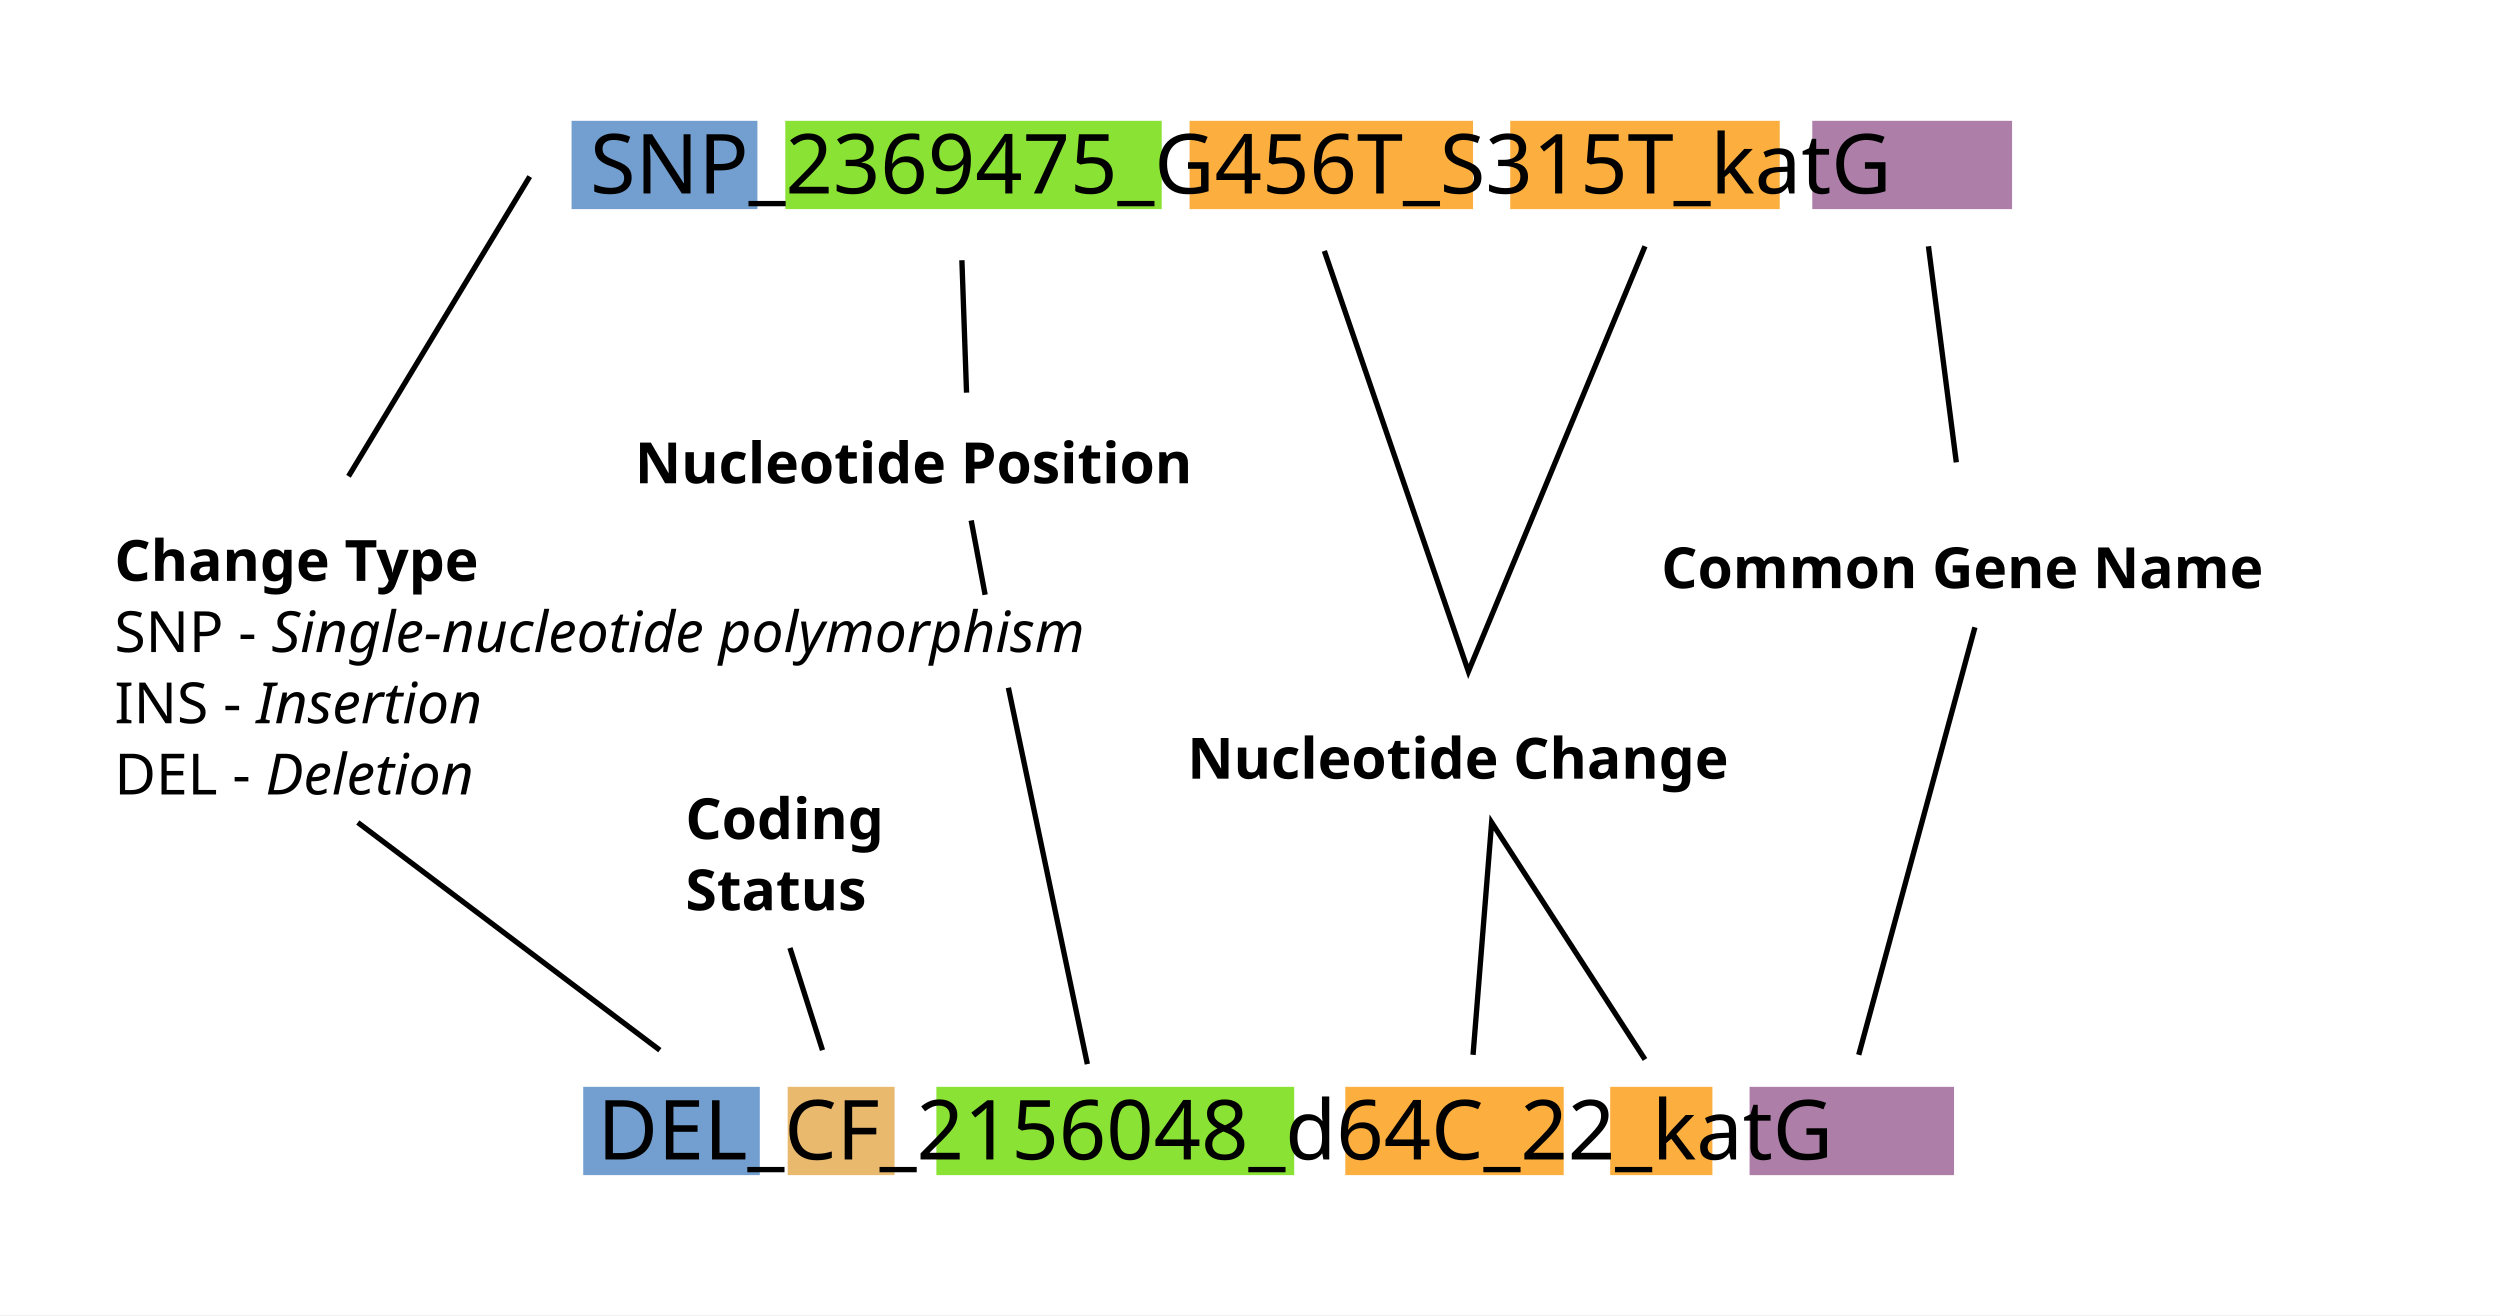
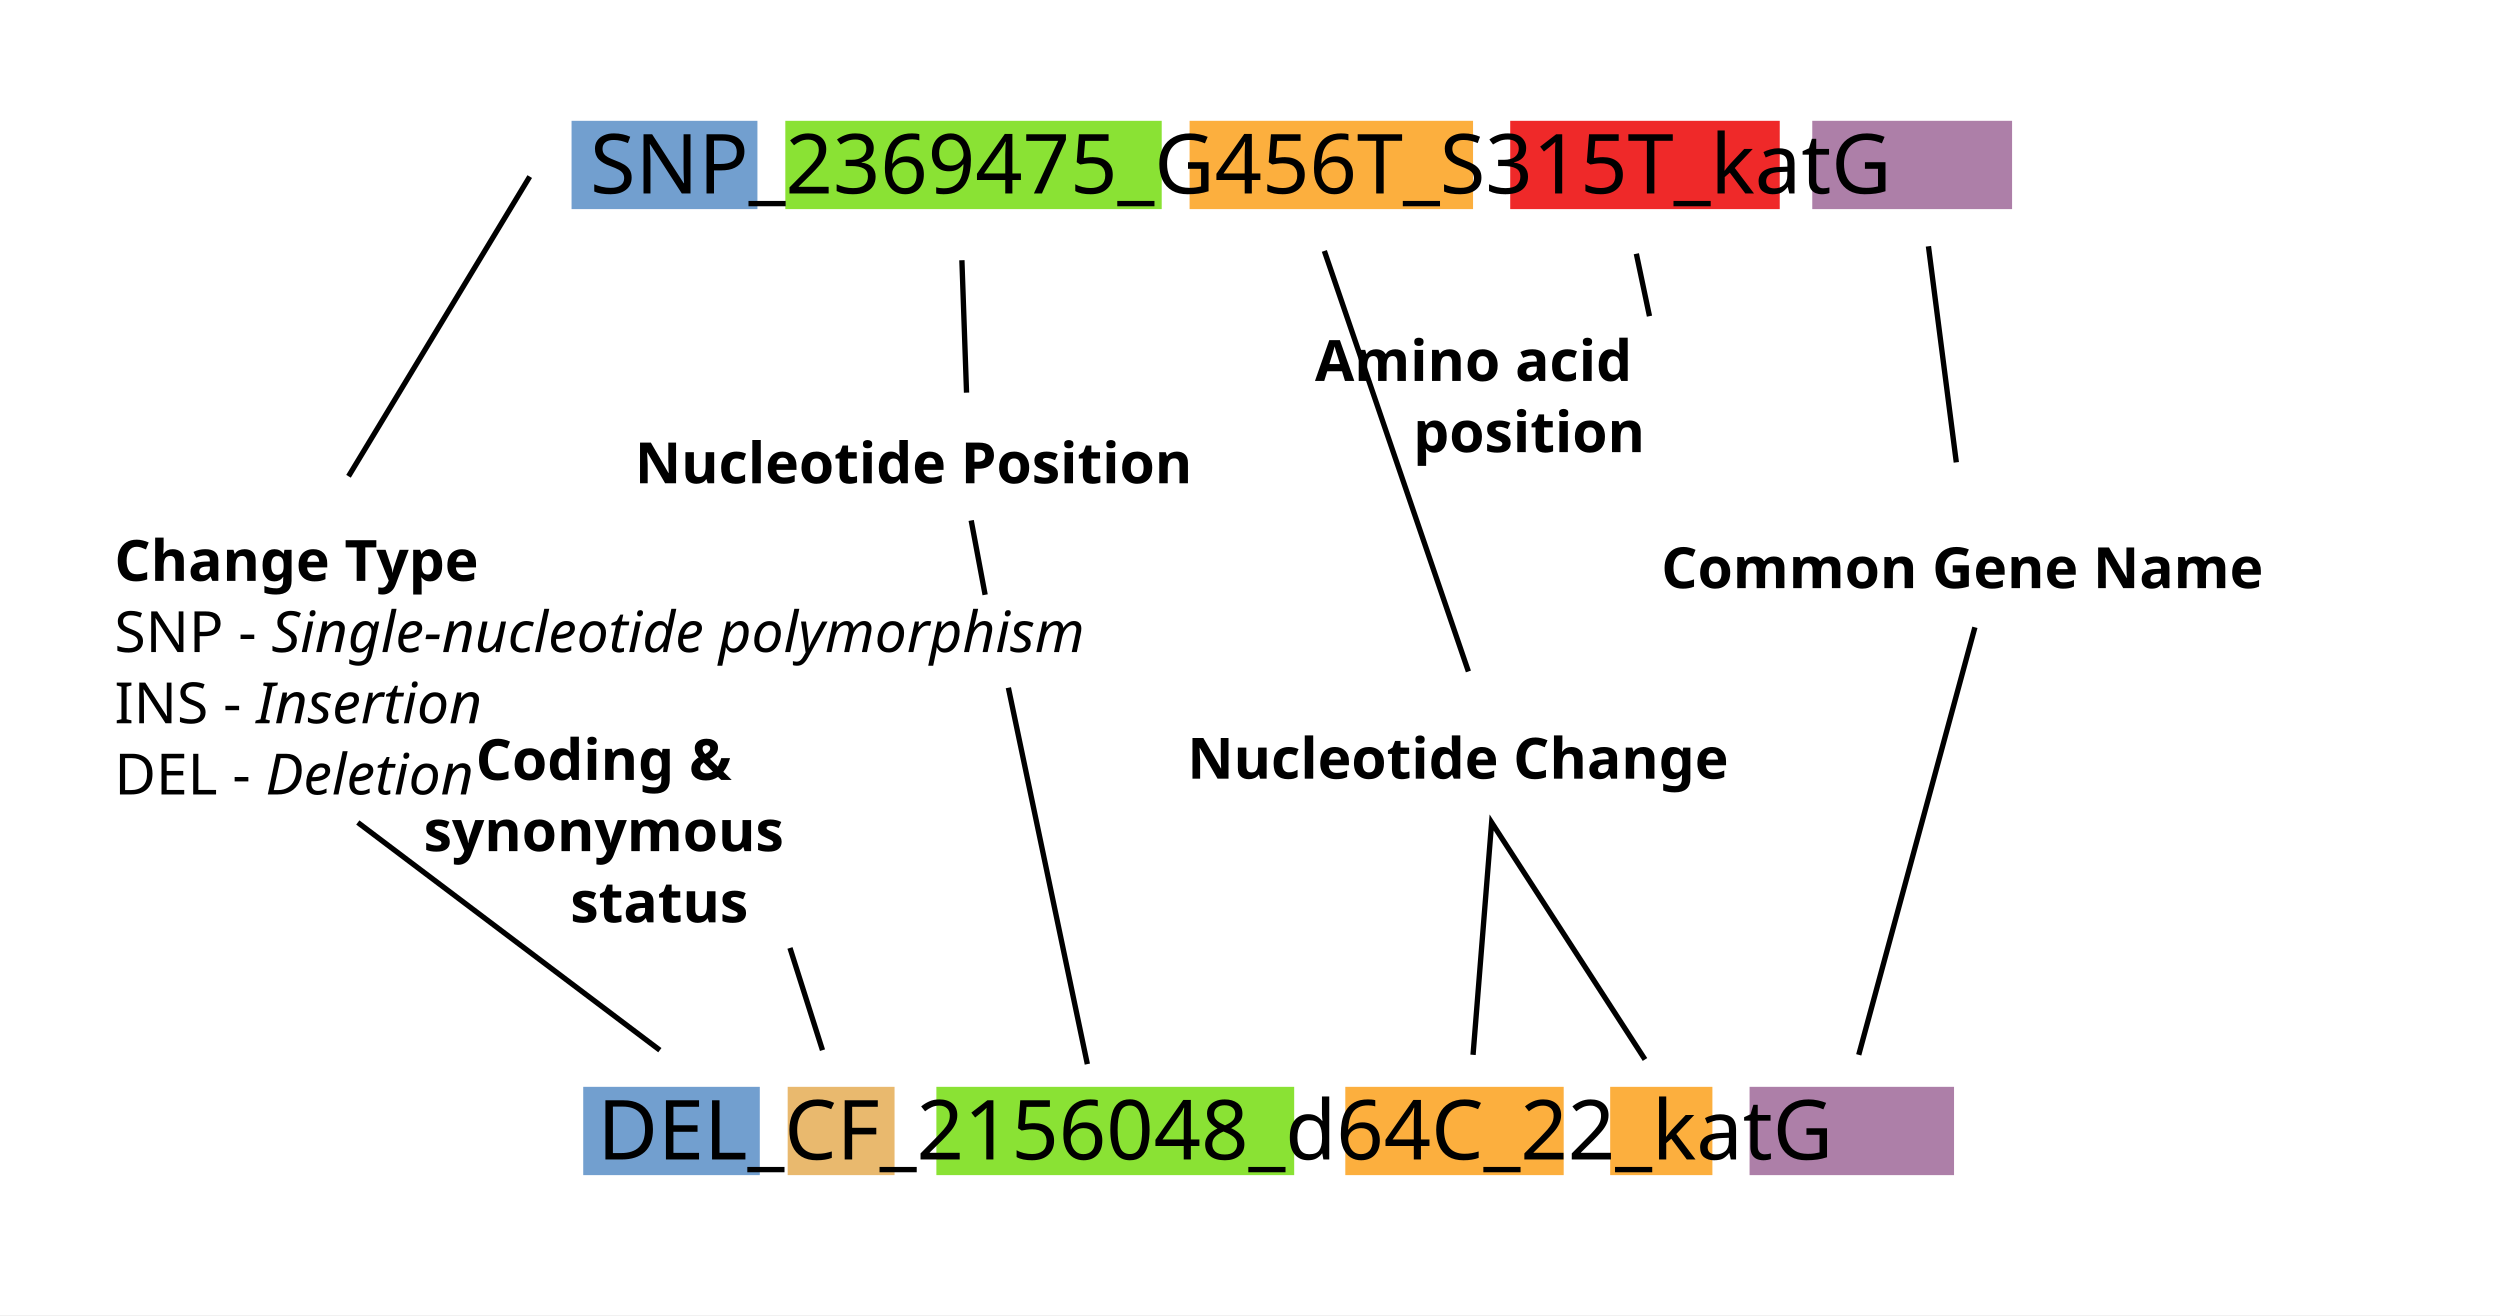
<svg xmlns="http://www.w3.org/2000/svg" width="123.873mm" height="65.16mm" viewBox="0 0 438.921 230.882" id="svg2" version="1.1">
  <defs id="defs4" />
  <g id="layer1" transform="translate(-173.7734,-529.4104)">
    <rect style="color:#000000;clip-rule:nonzero;display:inline;overflow:visible;visibility:visible;opacity:1;isolation:auto;mix-blend-mode:normal;color-interpolation:sRGB;color-interpolation-filters:linearRGB;solid-color:#000000;solid-opacity:1;fill:#ffffff;fill-opacity:1;fill-rule:nonzero;stroke:none;stroke-width:1.067px;stroke-linecap:butt;stroke-linejoin:miter;stroke-miterlimit:4;stroke-dasharray:none;stroke-dashoffset:0;stroke-opacity:1;color-rendering:auto;image-rendering:auto;shape-rendering:auto;text-rendering:auto;enable-background:accumulate" id="rect1003" width="438.921" height="230.882" x="173.773" y="529.41" />
    <rect style="color:#000000;clip-rule:nonzero;display:inline;overflow:visible;visibility:visible;opacity:1;isolation:auto;mix-blend-mode:normal;color-interpolation:sRGB;color-interpolation-filters:linearRGB;solid-color:#000000;solid-opacity:1;fill:#729fcf;fill-opacity:1;fill-rule:nonzero;stroke:none;stroke-width:1.067px;stroke-linecap:butt;stroke-linejoin:miter;stroke-miterlimit:4;stroke-dasharray:none;stroke-dashoffset:0;stroke-opacity:1;color-rendering:auto;image-rendering:auto;shape-rendering:auto;text-rendering:auto;enable-background:accumulate" id="rect814" width="32.633" height="15.501" x="274.121" y="550.622" />
    <rect y="550.622" x="-377.733" height="15.501" width="66.083" id="rect816" style="color:#000000;clip-rule:nonzero;display:inline;overflow:visible;visibility:visible;opacity:1;isolation:auto;mix-blend-mode:normal;color-interpolation:sRGB;color-interpolation-filters:linearRGB;solid-color:#000000;solid-opacity:1;fill:#8ae234;fill-opacity:1;fill-rule:nonzero;stroke:none;stroke-width:1.067px;stroke-linecap:butt;stroke-linejoin:miter;stroke-miterlimit:4;stroke-dasharray:none;stroke-dashoffset:0;stroke-opacity:1;color-rendering:auto;image-rendering:auto;shape-rendering:auto;text-rendering:auto;enable-background:accumulate" transform="scale(-1,1)" />
    <rect style="color:#000000;clip-rule:nonzero;display:inline;overflow:visible;visibility:visible;opacity:1;isolation:auto;mix-blend-mode:normal;color-interpolation:sRGB;color-interpolation-filters:linearRGB;solid-color:#000000;solid-opacity:1;fill:#fcaf3e;fill-opacity:1;fill-rule:nonzero;stroke:none;stroke-width:1.067px;stroke-linecap:butt;stroke-linejoin:miter;stroke-miterlimit:4;stroke-dasharray:none;stroke-dashoffset:0;stroke-opacity:1;color-rendering:auto;image-rendering:auto;shape-rendering:auto;text-rendering:auto;enable-background:accumulate" id="rect818" width="49.766" height="15.501" x="382.628" y="550.622" />
-     <rect y="550.622" x="-486.239" height="15.501" width="47.319" id="rect820" style="color:#000000;clip-rule:nonzero;display:inline;overflow:visible;visibility:visible;opacity:1;isolation:auto;mix-blend-mode:normal;color-interpolation:sRGB;color-interpolation-filters:linearRGB;solid-color:#000000;solid-opacity:1;fill:#fcaf3e;fill-opacity:1;fill-rule:nonzero;stroke:none;stroke-width:1.067px;stroke-linecap:butt;stroke-linejoin:miter;stroke-miterlimit:4;stroke-dasharray:none;stroke-dashoffset:0;stroke-opacity:1;color-rendering:auto;image-rendering:auto;shape-rendering:auto;text-rendering:auto;enable-background:accumulate" transform="scale(-1,1)" />
+     <rect y="550.622" x="-486.239" height="15.501" width="47.319" id="rect820" style="color:#000000;clip-rule:nonzero;display:inline;overflow:visible;visibility:visible;opacity:1;isolation:auto;mix-blend-mode:normal;color-interpolation:sRGB;color-interpolation-filters:linearRGB;solid-color:#000000;solid-opacity:1;fill:#ef2929;fill-opacity:1;fill-rule:nonzero;stroke:none;stroke-width:1.067px;stroke-linecap:butt;stroke-linejoin:miter;stroke-miterlimit:4;stroke-dasharray:none;stroke-dashoffset:0;stroke-opacity:1;color-rendering:auto;image-rendering:auto;shape-rendering:auto;text-rendering:auto;enable-background:accumulate" transform="scale(-1,1)" />
    <rect style="color:#000000;clip-rule:nonzero;display:inline;overflow:visible;visibility:visible;opacity:1;isolation:auto;mix-blend-mode:normal;color-interpolation:sRGB;color-interpolation-filters:linearRGB;solid-color:#000000;solid-opacity:1;fill:#ad7fa8;fill-opacity:1;fill-rule:nonzero;stroke:none;stroke-width:1.067px;stroke-linecap:butt;stroke-linejoin:miter;stroke-miterlimit:4;stroke-dasharray:none;stroke-dashoffset:0;stroke-opacity:1;color-rendering:auto;image-rendering:auto;shape-rendering:auto;text-rendering:auto;enable-background:accumulate" id="rect822" width="35.081" height="15.501" x="491.95" y="550.622" />
    <text xml:space="preserve" style="font-style:normal;font-weight:normal;font-size:14.556px;line-height:125%;font-family:sans-serif;text-align:center;letter-spacing:0px;word-spacing:0px;text-anchor:middle;fill:#000000;fill-opacity:1;stroke:none;stroke-width:1px;stroke-linecap:butt;stroke-linejoin:miter;stroke-opacity:1" x="401.072" y="563.376" id="text810">
      <tspan id="tspan812" x="401.072" y="563.376">SNP_2369475_G456T_S315T_katG</tspan>
    </text>
    <path style="fill:none;stroke:#000000;stroke-width:0.938px;stroke-linecap:butt;stroke-linejoin:miter;stroke-opacity:1" d="M 266.779,560.412 234.961,613.034" id="path824" />
    <path style="fill:none;stroke:#000000;stroke-width:0.938px;stroke-linecap:butt;stroke-linejoin:miter;stroke-opacity:1" d="m 342.652,575.097 0.816,23.251" id="path826" />
-     <path style="fill:none;stroke:#000000;stroke-width:0.938px;stroke-linecap:butt;stroke-linejoin:miter;stroke-opacity:1" d="m 406.287,573.466 25.291,73.833 31.002,-74.649" id="path828" />
+     <path style="fill:none;stroke:#000000;stroke-width:0.938px;stroke-linecap:butt;stroke-linejoin:miter;stroke-opacity:1" d="m 406.287,573.466 25.291,73.833" id="path828" />
    <path style="fill:none;stroke:#000000;stroke-width:0.938px;stroke-linecap:butt;stroke-linejoin:miter;stroke-opacity:1" d="m 512.346,572.65 4.895,37.936" id="path830" />
    <text xml:space="preserve" style="font-style:normal;font-weight:normal;font-size:37.5px;line-height:125%;font-family:sans-serif;text-align:start;letter-spacing:0px;word-spacing:0px;text-anchor:start;fill:#000000;fill-opacity:1;stroke:none;stroke-width:1px;stroke-linecap:butt;stroke-linejoin:miter;stroke-opacity:1" x="193.863" y="631.39" id="text832">
      <tspan id="tspan834" x="193.863" y="631.39" style="font-weight:bold;font-size:10px">Change Type</tspan>
      <tspan x="193.863" y="643.89" id="tspan836" style="font-size:10px">SNP - <tspan style="font-style:italic" id="tspan848">Single-nucleotide polymorphism</tspan>
      </tspan>
      <tspan x="193.863" y="656.39" id="tspan838" style="font-size:10px">INS - <tspan style="font-style:italic" id="tspan852">Insertion</tspan>
      </tspan>
      <tspan x="193.863" y="668.89" id="tspan840" style="font-size:10px">DEL - <tspan style="font-style:italic" id="tspan850">Deletion</tspan>
      </tspan>
    </text>
    <text id="text854" y="614.258" x="285.236" style="font-style:normal;font-weight:normal;font-size:37.5px;line-height:125%;font-family:sans-serif;text-align:start;letter-spacing:0px;word-spacing:0px;text-anchor:start;fill:#000000;fill-opacity:1;stroke:none;stroke-width:1px;stroke-linecap:butt;stroke-linejoin:miter;stroke-opacity:1" xml:space="preserve">
      <tspan style="font-weight:bold;font-size:10px" id="tspan866" y="614.258" x="285.236">Nucleotide Position</tspan>
    </text>
    <text id="text854-3" y="666.12" x="382.225" style="font-style:normal;font-weight:normal;font-size:37.5px;line-height:125%;font-family:sans-serif;text-align:start;letter-spacing:0px;word-spacing:0px;text-anchor:start;fill:#000000;fill-opacity:1;stroke:none;stroke-width:1px;stroke-linecap:butt;stroke-linejoin:miter;stroke-opacity:1" xml:space="preserve">
      <tspan style="font-weight:bold;font-size:10px" id="tspan866-6" y="666.12" x="382.225">Nucleotide Change</tspan>
    </text>
    <text id="text854-7" y="632.671" x="465.441" style="font-style:normal;font-weight:normal;font-size:37.5px;line-height:125%;font-family:sans-serif;text-align:start;letter-spacing:0px;word-spacing:0px;text-anchor:start;fill:#000000;fill-opacity:1;stroke:none;stroke-width:1px;stroke-linecap:butt;stroke-linejoin:miter;stroke-opacity:1" xml:space="preserve">
      <tspan style="font-weight:bold;font-size:10px" id="tspan866-5" y="632.671" x="465.441">Common Gene Name</tspan>
    </text>
    <rect style="color:#000000;clip-rule:nonzero;display:inline;overflow:visible;visibility:visible;opacity:1;isolation:auto;mix-blend-mode:normal;color-interpolation:sRGB;color-interpolation-filters:linearRGB;solid-color:#000000;solid-opacity:1;fill:#729fcf;fill-opacity:1;fill-rule:nonzero;stroke:none;stroke-width:1.067px;stroke-linecap:butt;stroke-linejoin:miter;stroke-miterlimit:4;stroke-dasharray:none;stroke-dashoffset:0;stroke-opacity:1;color-rendering:auto;image-rendering:auto;shape-rendering:auto;text-rendering:auto;enable-background:accumulate" id="rect814-3" width="31.002" height="15.501" x="276.168" y="720.224" />
    <rect y="720.224" x="-400.991" height="15.501" width="62.819" id="rect816-5" style="color:#000000;clip-rule:nonzero;display:inline;overflow:visible;visibility:visible;opacity:1;isolation:auto;mix-blend-mode:normal;color-interpolation:sRGB;color-interpolation-filters:linearRGB;solid-color:#000000;solid-opacity:1;fill:#8ae234;fill-opacity:1;fill-rule:nonzero;stroke:none;stroke-width:1.067px;stroke-linecap:butt;stroke-linejoin:miter;stroke-miterlimit:4;stroke-dasharray:none;stroke-dashoffset:0;stroke-opacity:1;color-rendering:auto;image-rendering:auto;shape-rendering:auto;text-rendering:auto;enable-background:accumulate" transform="scale(-1,1)" />
    <rect style="color:#000000;clip-rule:nonzero;display:inline;overflow:visible;visibility:visible;opacity:1;isolation:auto;mix-blend-mode:normal;color-interpolation:sRGB;color-interpolation-filters:linearRGB;solid-color:#000000;solid-opacity:1;fill:#fcaf3e;fill-opacity:1;fill-rule:nonzero;stroke:none;stroke-width:1.067px;stroke-linecap:butt;stroke-linejoin:miter;stroke-miterlimit:4;stroke-dasharray:none;stroke-dashoffset:0;stroke-opacity:1;color-rendering:auto;image-rendering:auto;shape-rendering:auto;text-rendering:auto;enable-background:accumulate" id="rect818-6" width="38.344" height="15.501" x="409.965" y="720.224" />
    <rect y="720.224" x="-474.417" height="15.501" width="17.948" id="rect820-2" style="color:#000000;clip-rule:nonzero;display:inline;overflow:visible;visibility:visible;opacity:1;isolation:auto;mix-blend-mode:normal;color-interpolation:sRGB;color-interpolation-filters:linearRGB;solid-color:#000000;solid-opacity:1;fill:#fcaf3e;fill-opacity:1;fill-rule:nonzero;stroke:none;stroke-width:1.067px;stroke-linecap:butt;stroke-linejoin:miter;stroke-miterlimit:4;stroke-dasharray:none;stroke-dashoffset:0;stroke-opacity:1;color-rendering:auto;image-rendering:auto;shape-rendering:auto;text-rendering:auto;enable-background:accumulate" transform="scale(-1,1)" />
    <rect style="color:#000000;clip-rule:nonzero;display:inline;overflow:visible;visibility:visible;opacity:1;isolation:auto;mix-blend-mode:normal;color-interpolation:sRGB;color-interpolation-filters:linearRGB;solid-color:#000000;solid-opacity:1;fill:#ad7fa8;fill-opacity:1;fill-rule:nonzero;stroke:none;stroke-width:1.067px;stroke-linecap:butt;stroke-linejoin:miter;stroke-miterlimit:4;stroke-dasharray:none;stroke-dashoffset:0;stroke-opacity:1;color-rendering:auto;image-rendering:auto;shape-rendering:auto;text-rendering:auto;enable-background:accumulate" id="rect822-9" width="35.897" height="15.501" x="480.943" y="720.224" />
    <rect style="color:#000000;clip-rule:nonzero;display:inline;overflow:visible;visibility:visible;opacity:1;isolation:auto;mix-blend-mode:normal;color-interpolation:sRGB;color-interpolation-filters:linearRGB;solid-color:#000000;solid-opacity:1;fill:#e9b96e;fill-opacity:1;fill-rule:nonzero;stroke:none;stroke-width:1.067px;stroke-linecap:butt;stroke-linejoin:miter;stroke-miterlimit:4;stroke-dasharray:none;stroke-dashoffset:0;stroke-opacity:1;color-rendering:auto;image-rendering:auto;shape-rendering:auto;text-rendering:auto;enable-background:accumulate" id="rect979" width="18.764" height="15.501" x="312.065" y="720.224" />
    <text xml:space="preserve" style="font-style:normal;font-weight:normal;font-size:14.556px;line-height:125%;font-family:sans-serif;text-align:center;letter-spacing:0px;word-spacing:0px;text-anchor:middle;fill:#000000;fill-opacity:1;stroke:none;stroke-width:1px;stroke-linecap:butt;stroke-linejoin:miter;stroke-opacity:1" x="396.592" y="732.978" id="text810-1">
      <tspan id="tspan812-2" x="396.592" y="732.978">DEL_CF_2156048_d64C_22_katG</tspan>
    </text>
    <path style="fill:none;stroke:#000000;stroke-width:0.938px;stroke-linecap:butt;stroke-linejoin:miter;stroke-opacity:1" d="m 432.394,714.606 3.263,-40.792 26.923,41.608" id="path962" />
    <path style="fill:none;stroke:#000000;stroke-width:0.938px;stroke-linecap:butt;stroke-linejoin:miter;stroke-opacity:1" d="M 500.108,714.606 520.504,639.548" id="path964" />
    <path style="fill:none;stroke:#000000;stroke-width:0.938px;stroke-linecap:butt;stroke-linejoin:miter;stroke-opacity:1" d="m 364.679,716.237 -13.869,-66.083 m -4.079,-16.317 -2.448,-13.053" id="path968" />
    <path style="fill:none;stroke:#000000;stroke-width:0.938px;stroke-linecap:butt;stroke-linejoin:miter;stroke-opacity:1" d="M 289.622,713.79 236.593,673.814" id="path970" />
-     <text id="text854-70" y="676.726" x="294.115" style="font-style:normal;font-weight:normal;font-size:37.5px;line-height:125%;font-family:sans-serif;text-align:start;letter-spacing:0px;word-spacing:0px;text-anchor:start;fill:#000000;fill-opacity:1;stroke:none;stroke-width:1px;stroke-linecap:butt;stroke-linejoin:miter;stroke-opacity:1" xml:space="preserve">
-       <tspan style="font-weight:bold;font-size:10px" id="tspan866-9" y="676.726" x="294.115">Coding</tspan>
-       <tspan style="font-weight:bold;font-size:10px" y="689.226" x="294.115" id="tspan999">Status</tspan>
+     <text id="text854-70" y="666.342" x="313.891" style="font-style:normal;font-weight:normal;font-size:37.5px;line-height:125%;font-family:sans-serif;text-align:center;letter-spacing:0px;word-spacing:0px;text-anchor:middle;fill:#000000;fill-opacity:1;stroke:none;stroke-width:1px;stroke-linecap:butt;stroke-linejoin:miter;stroke-opacity:1" xml:space="preserve">
+       <tspan style="font-weight:bold;font-size:10px;text-align:center;text-anchor:middle" y="666.342" x="313.891" id="tspan999">Coding &amp;</tspan>
+       <tspan style="font-weight:bold;font-size:10px;text-align:center;text-anchor:middle" y="678.842" x="313.891" id="tspan1698">synonymous</tspan>
+       <tspan style="font-weight:bold;font-size:10px;text-align:center;text-anchor:middle" y="691.342" x="313.891" id="tspan1700">status</tspan>
    </text>
    <path style="fill:none;stroke:#000000;stroke-width:0.938px;stroke-linecap:butt;stroke-linejoin:miter;stroke-opacity:1" d="m 312.466,695.841 5.711,17.948" id="path1001" />
+     <text id="text854-3-3" y="596.293" x="466.609" style="font-style:normal;font-weight:normal;font-size:37.5px;line-height:125%;font-family:sans-serif;text-align:center;letter-spacing:0px;word-spacing:0px;text-anchor:middle;fill:#000000;fill-opacity:1;stroke:none;stroke-width:1px;stroke-linecap:butt;stroke-linejoin:miter;stroke-opacity:1" xml:space="preserve">
+       <tspan style="font-weight:bold;font-size:10px;text-align:center;text-anchor:middle" id="tspan866-6-6" y="596.293" x="466.609">Amino acid</tspan>
+       <tspan style="font-weight:bold;font-size:10px;text-align:center;text-anchor:middle" y="608.793" x="466.609" id="tspan1702">position</tspan>
+     </text>
+     <path style="fill:none;stroke:#000000;stroke-width:0.937px;stroke-linecap:butt;stroke-linejoin:miter;stroke-opacity:1" d="m 461.062,573.959 2.308,10.961" id="path1704" />
  </g>
</svg>
